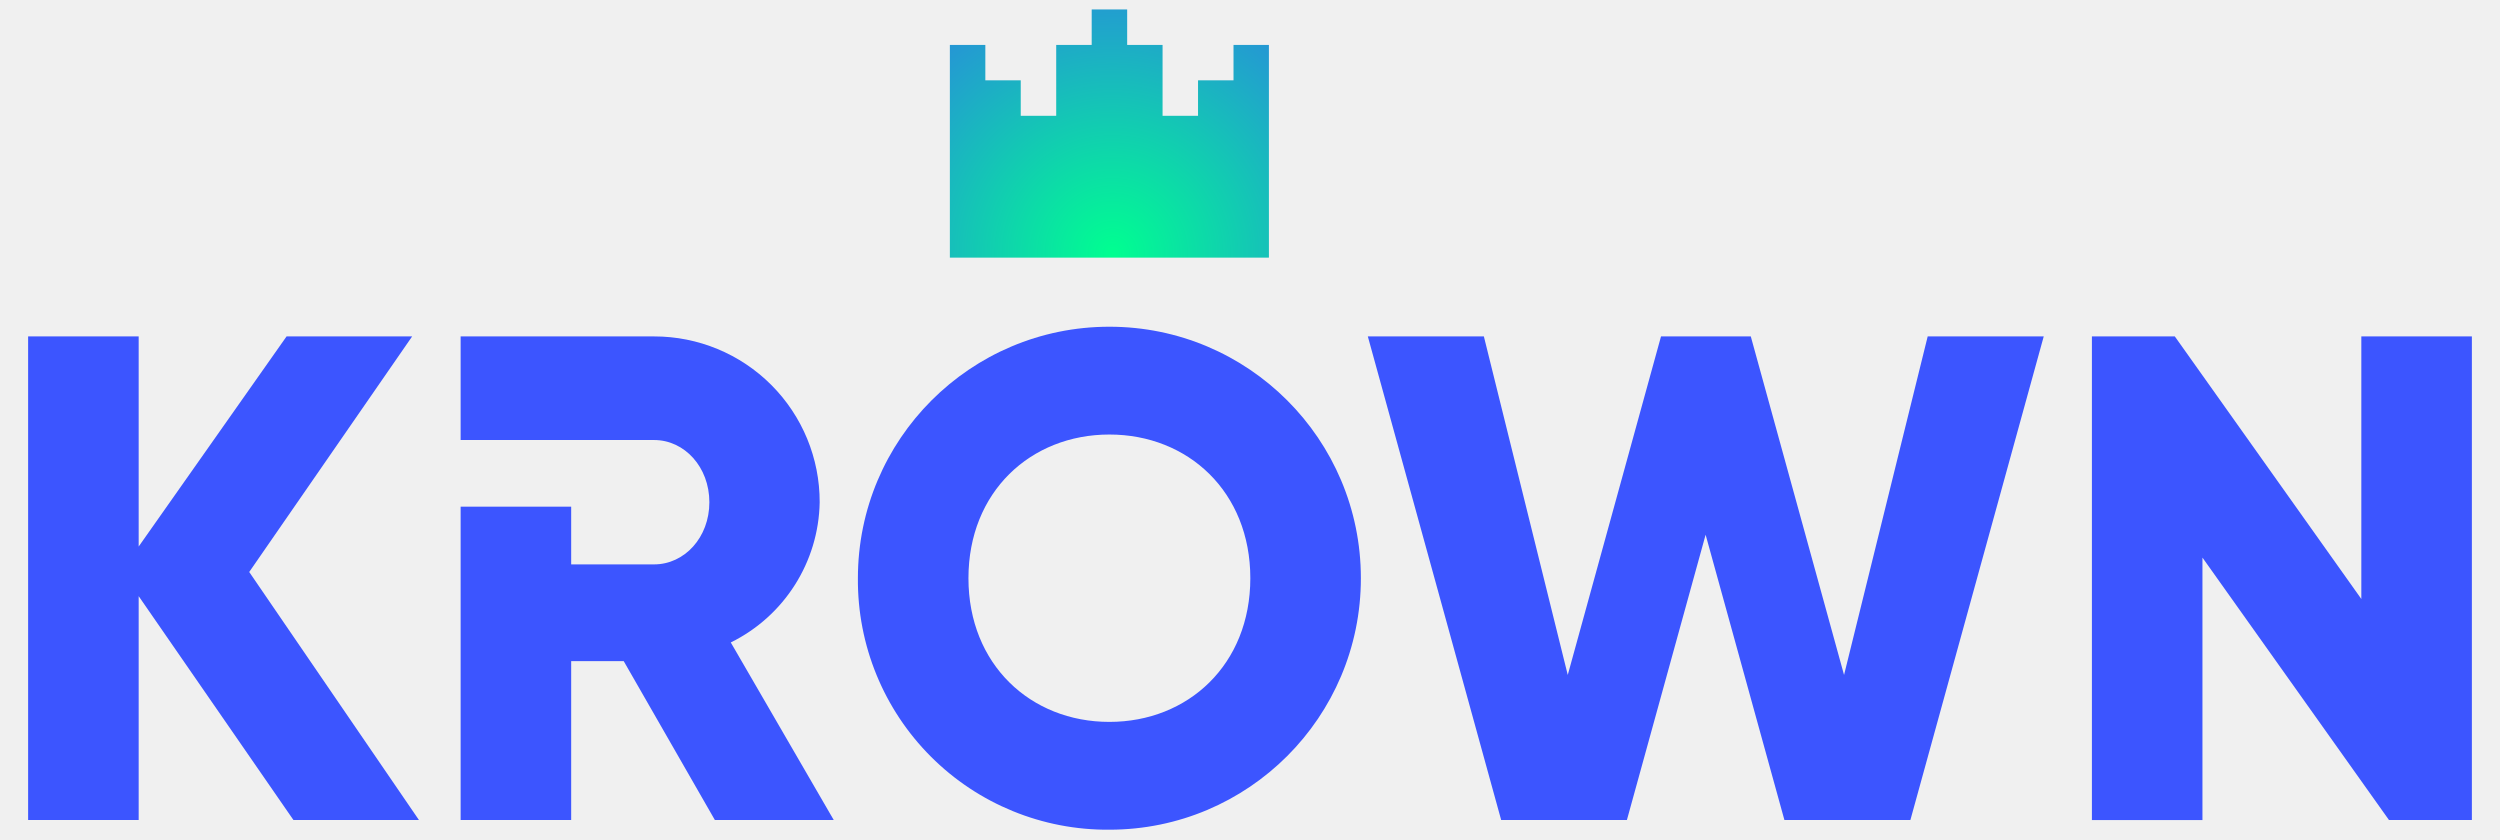
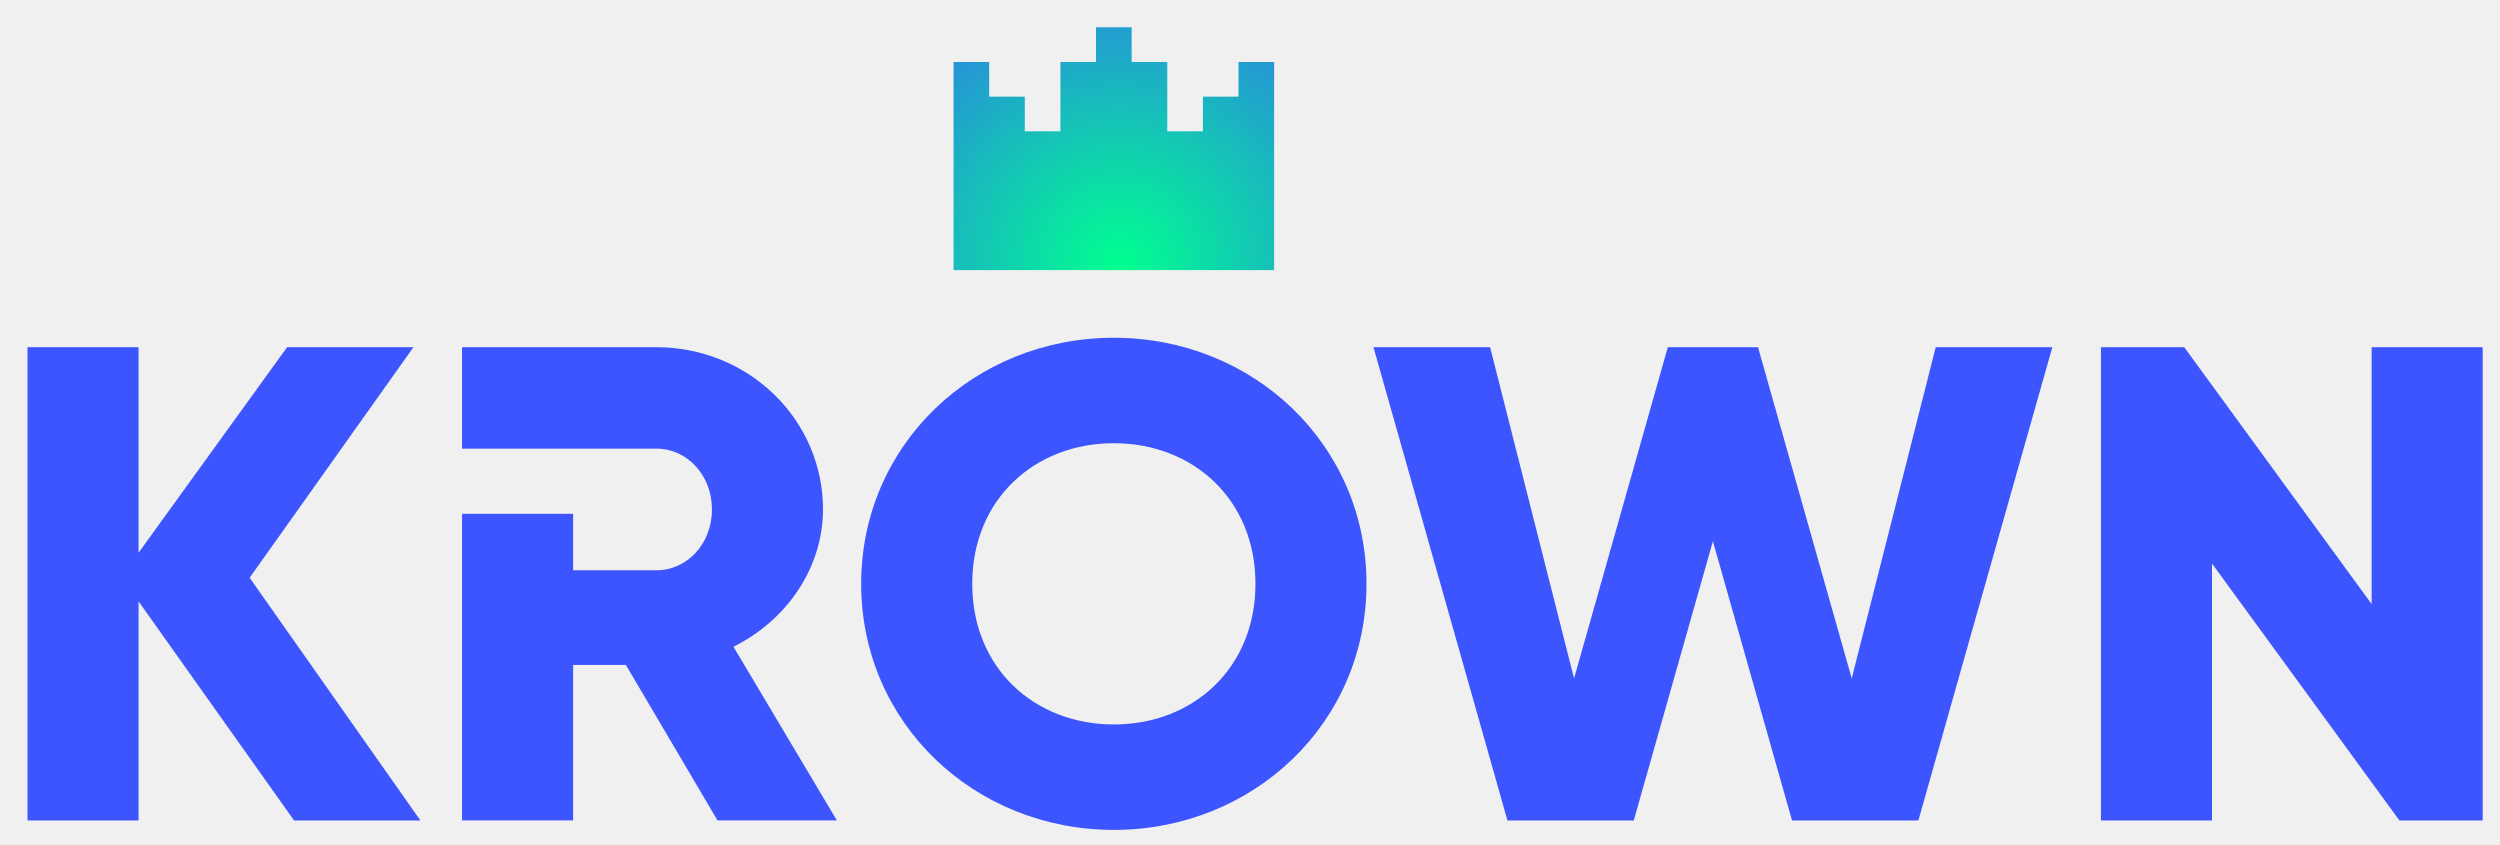
- <svg xmlns="http://www.w3.org/2000/svg" id="Layer_1" data-name="Layer 1" viewBox="0 0 309.36 103.84">
+ <svg xmlns="http://www.w3.org/2000/svg" width="77" height="26" viewBox="0 0 77 26" fill="none">
+   <g clip-path="url(#clip0_2_3)">
+     <path d="M38.146 1.909V2.977H37.049V4.045H35.952V2.977V1.909H34.855V0.84H33.758V1.909H32.661V2.977V4.045H31.564V2.977H30.467V1.909H29.37V2.977V4.045V5.114V6.182V7.251V8.319H30.467H31.564H32.661H33.758H34.855H35.952H37.049H38.146H39.243V7.251V6.182V5.114V4.045V2.977V1.909H38.146Z" fill="url(#paint0_radial_2_3)" />
+     <path d="M9.057 25.27L4.268 18.523V25.27H0.847V10.694H4.268V17.024L8.843 10.694H12.734L7.689 17.794L12.948 25.27H9.057Z" fill="#3C55FF" />
+     <path d="M26.524 17.982C26.524 13.693 30.009 10.403 34.306 10.403C38.604 10.403 42.088 13.693 42.088 17.982C42.088 22.271 38.604 25.561 34.306 25.561C30.009 25.561 26.524 22.271 26.524 17.982ZM38.668 17.982C38.668 15.379 36.744 13.651 34.306 13.651C31.869 13.651 29.945 15.379 29.945 17.982C29.945 20.585 31.869 22.313 34.306 22.313C36.744 22.313 38.668 20.585 38.668 17.982Z" fill="#3C55FF" />
+     <path d="M42.303 10.694H45.895L48.481 20.897L51.368 10.694H54.147L57.033 20.897L59.62 10.694H63.212L59.086 25.27H55.194L52.757 16.67L50.32 25.27H46.429L42.303 10.694Z" fill="#3C55FF" />
+     <path d="M76.467 10.694V25.27H73.902L68.13 17.358V25.27H64.709V10.694H67.274L73.047 18.606V10.694H76.467Z" fill="#3C55FF" />
+     <path d="M22.59 19.918C24.237 19.106 25.348 17.482 25.348 15.691C25.35 15.035 25.218 14.384 24.961 13.777C24.704 13.17 24.326 12.619 23.849 12.154C23.372 11.69 22.806 11.322 22.183 11.071C21.559 10.821 20.891 10.693 20.217 10.694H14.231V13.818H20.217C21.158 13.818 21.928 14.63 21.928 15.691C21.928 16.753 21.158 17.565 20.217 17.565H17.652V15.825H14.231V25.269H17.652V20.48H19.277L22.099 25.269H25.776L22.59 19.918Z" fill="#3C55FF" />
+   </g>
  <defs>
-     <style>.cls-1{fill:url(#radial-gradient);}.cls-2{fill:#3c55ff;}</style>
-     <radialGradient id="radial-gradient" cx="137.67" cy="31.35" r="53.74" gradientUnits="userSpaceOnUse">
-       <stop offset="0" stop-color="#00ff90" />
-       <stop offset="0.99" stop-color="#3c55ff" />
+     <radialGradient id="paint0_radial_2_3" cx="0" cy="0" r="1" gradientUnits="userSpaceOnUse" gradientTransform="translate(34.5047 8.13606) scale(13.0956 12.7543)">
+       <stop stop-color="#00FF90" />
+       <stop offset="0.989" stop-color="#3C55FF" />
    </radialGradient>
+     <clipPath id="clip0_2_3">
+       <rect width="77" height="26" fill="white" />
+     </clipPath>
  </defs>
-   <polygon class="cls-1" points="152.64 5.56 152.64 9.94 148.25 9.94 148.25 14.33 143.86 14.33 143.86 9.94 143.86 5.56 139.48 5.56 139.48 1.17 135.09 1.17 135.09 5.56 130.7 5.56 130.7 9.94 130.7 14.33 126.31 14.33 126.31 9.94 121.93 9.94 121.93 5.56 117.54 5.56 117.54 9.94 117.54 14.33 117.54 18.72 117.54 23.1 117.54 27.49 117.54 31.88 121.93 31.88 126.31 31.88 130.7 31.88 135.09 31.88 139.48 31.88 143.86 31.88 148.25 31.88 152.64 31.88 157.02 31.88 157.02 27.49 157.02 23.1 157.02 18.72 157.02 14.33 157.02 9.94 157.02 5.56 152.64 5.56" />
-   <path class="cls-2" d="M36.31,101.47,17.16,73.77v27.7H3.48V41.63H17.16v26l18.3-26H51L30.84,70.78l21,30.69Z" />
-   <path class="cls-2" d="M106.16,71.55a31.12,31.12,0,1,1,31.12,31.12A30.86,30.86,0,0,1,106.16,71.55Zm48.56,0c0-10.68-7.69-17.78-17.44-17.78s-17.44,7.1-17.44,17.78,7.7,17.78,17.44,17.78S154.72,82.24,154.72,71.55Z" />
-   <path class="cls-2" d="M169.26,41.63h14.36L194,83.52l11.54-41.89h11.11l11.54,41.89,10.35-41.89h14.36l-16.5,59.84H220.81l-9.75-35.3-9.74,35.3H185.76Z" />
-   <path class="cls-2" d="M305.88,41.63v59.84H295.62L272.54,69v32.48H258.86V41.63h10.26L292.2,74.12V41.63Z" />
-   <path class="cls-2" d="M90.43,79.5a19.72,19.72,0,0,0,11-17.35A20.47,20.47,0,0,0,80.94,41.63H57V54.45H80.94c3.76,0,6.84,3.34,6.84,7.7s-3.08,7.69-6.84,7.69H70.68V62.7H57v38.77H70.68V81.81h6.5l11.28,19.66h14.71Z" />
</svg>
